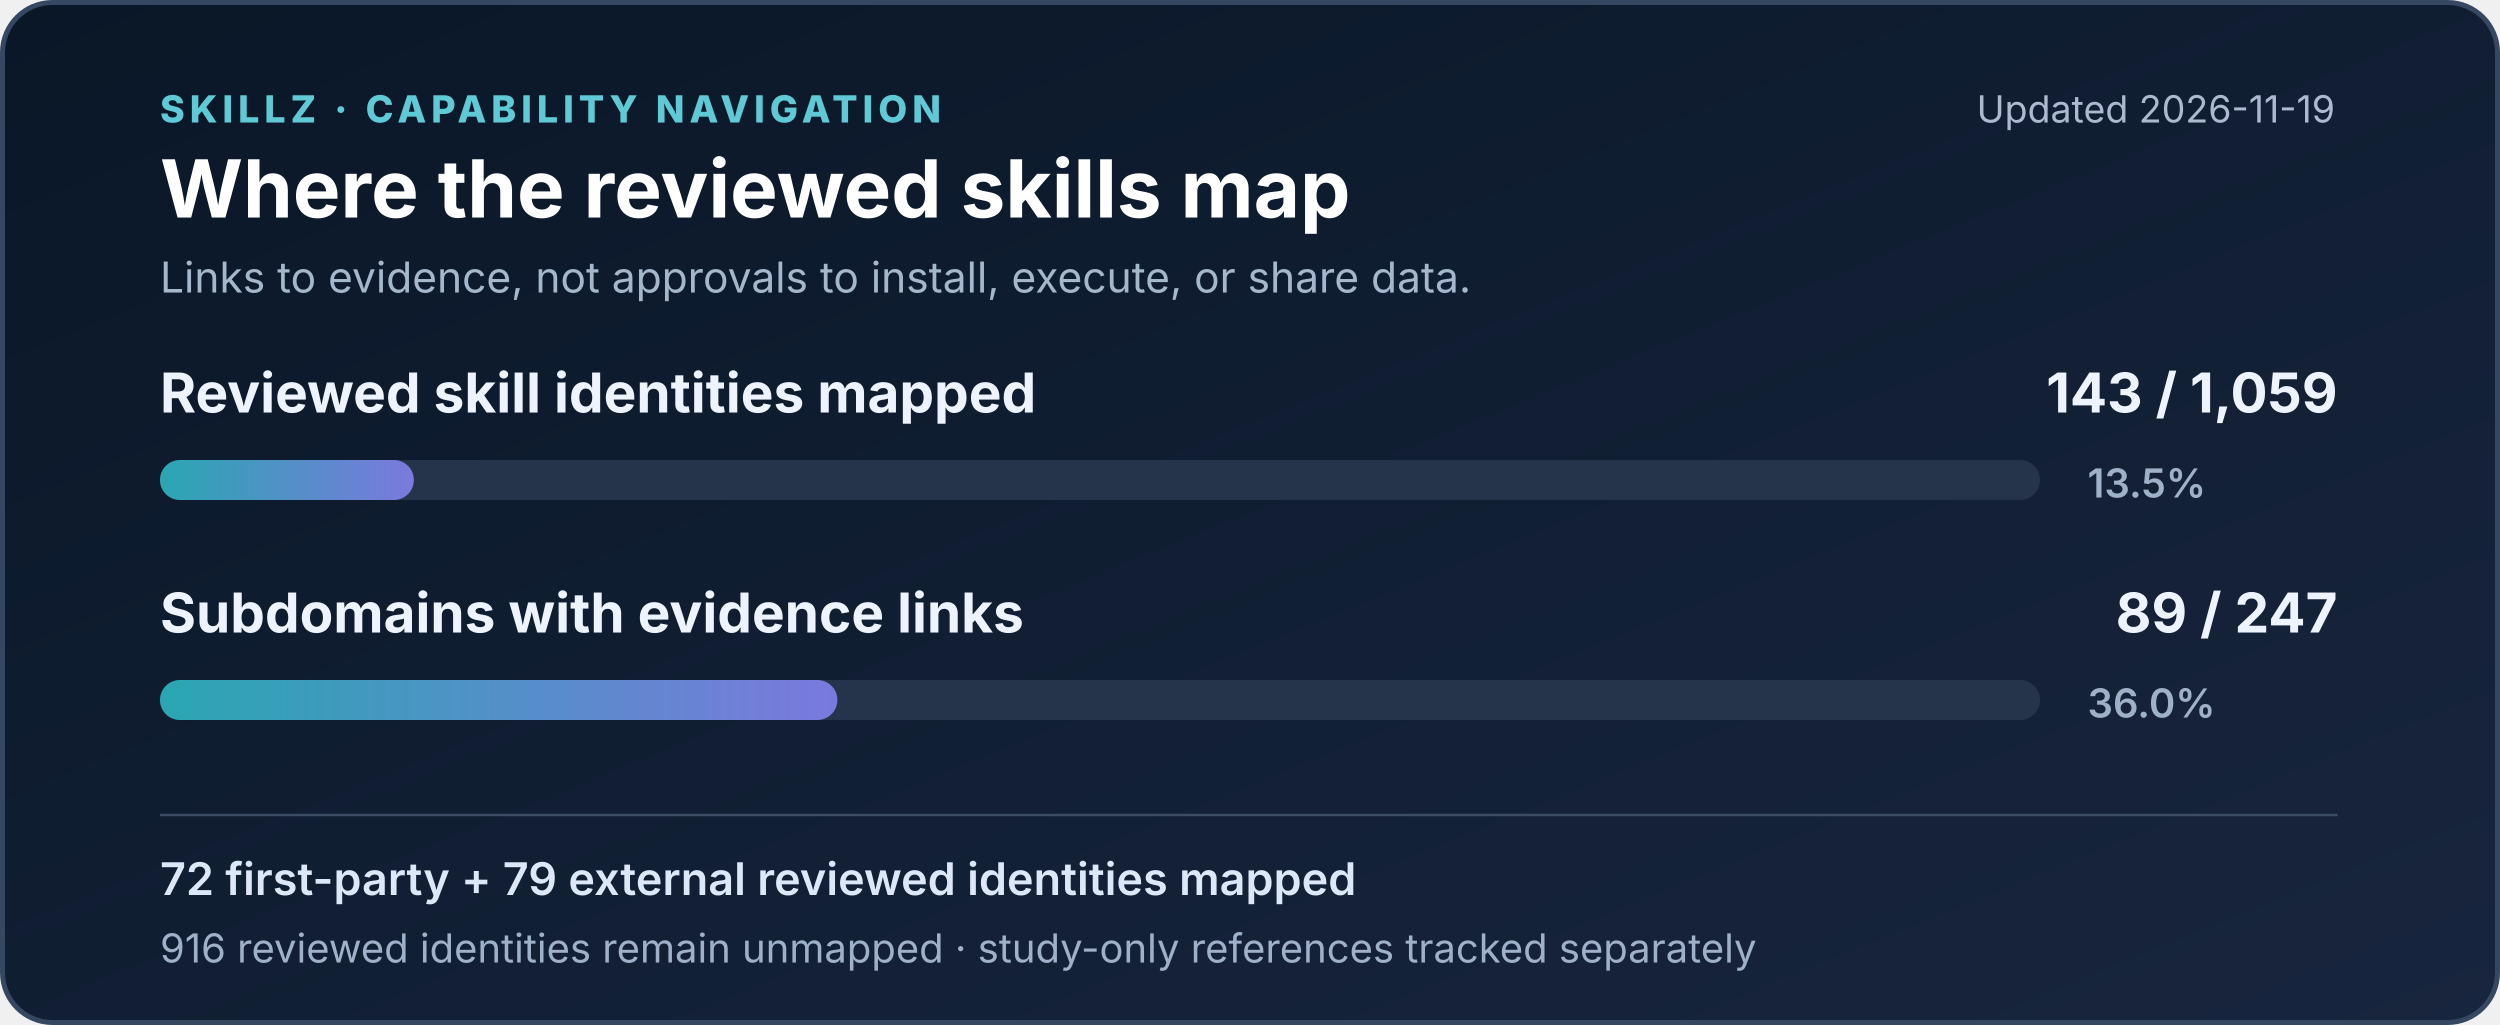
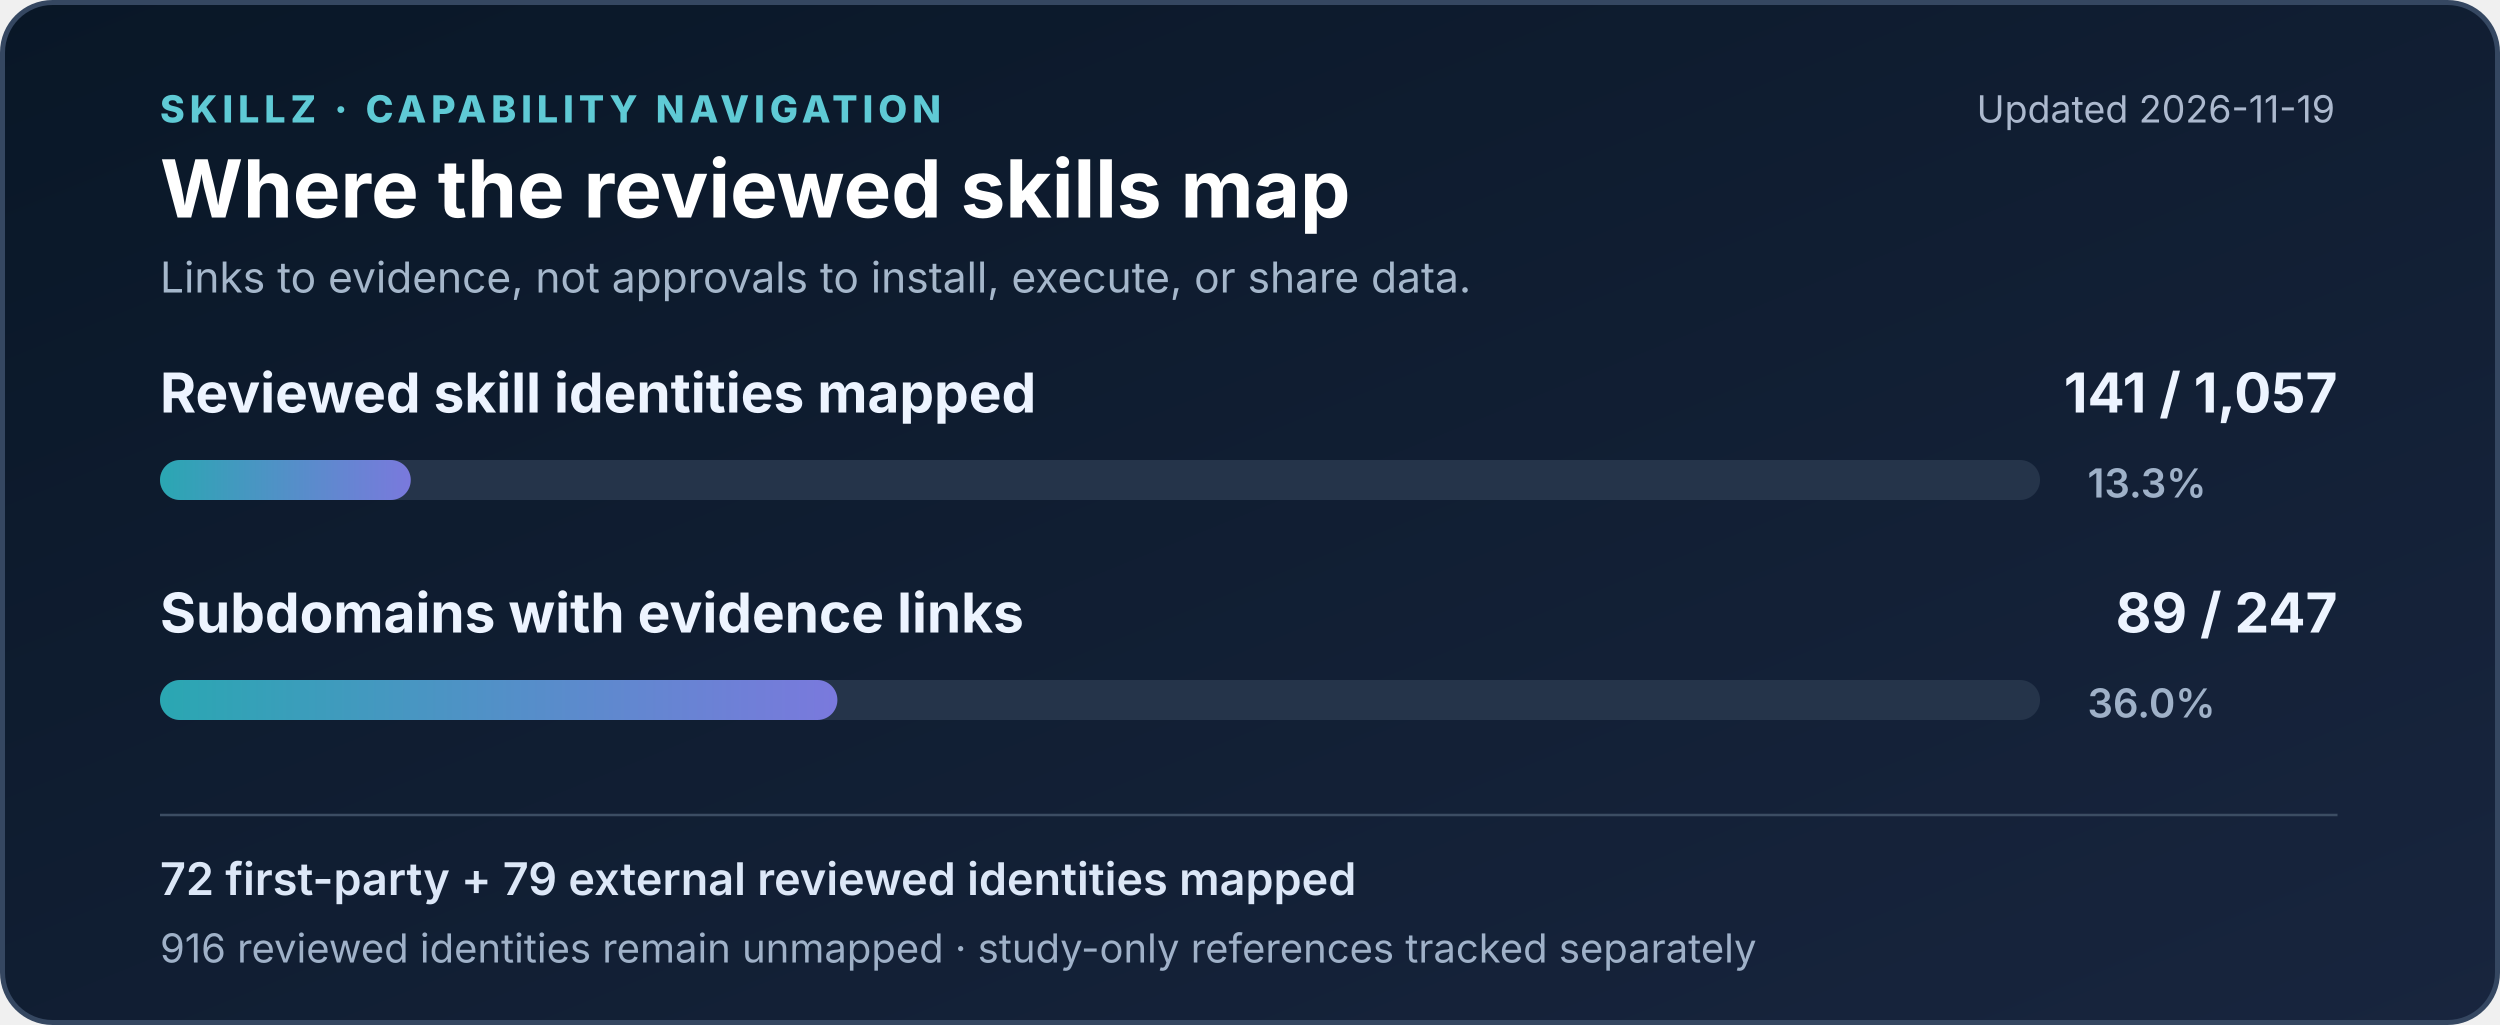
<svg xmlns="http://www.w3.org/2000/svg" width="1000" height="410" viewBox="0 0 1000 410" role="img" aria-labelledby="chartTitle chartDesc">
  <defs>
    <linearGradient id="bg" x1="0" y1="0" x2="1" y2="1">
      <stop stop-color="#091727" />
      <stop offset="1" stop-color="#18253e" />
    </linearGradient>
    <linearGradient id="routeFill" x1="0" y1="0" x2="1" y2="0">
      <stop stop-color="#2aa7b2" />
      <stop offset="1" stop-color="#7a79dd" />
    </linearGradient>
  </defs>
  <rect x="1" y="1" width="998" height="408" rx="20" fill="url(#bg)" stroke="#354761" stroke-width="2" />
  <text x="64" y="49" fill="#5fcad5" font-family="Inter,Segoe UI,Arial,sans-serif" font-size="15" letter-spacing="2" font-weight="800">SKILLZ · CAPABILITY NAVIGATION</text>
  <text x="64" y="87" fill="#ffffff" font-family="Inter,Segoe UI,Arial,sans-serif" font-size="32" font-weight="750">Where the reviewed skills map</text>
  <text x="934" y="49" fill="#acb9ce" font-family="Inter,Segoe UI,Arial,sans-serif" font-size="15" text-anchor="end">Updated 2026-11-19</text>
  <text x="64" y="117" fill="#a5b7cb" font-family="Inter,Segoe UI,Arial,sans-serif" font-size="17">Links to evidence, not approvals to install, execute, or share data.</text>
  <text x="64" y="165" fill="#edf4ff" font-family="Inter,Segoe UI,Arial,sans-serif" font-size="22" font-weight="650">Reviewed skill identities mapped</text>
-   <text x="935" y="165" fill="#edf4ff" font-family="Inter,Segoe UI,Arial,sans-serif" font-size="22" text-anchor="end" font-weight="700">143 / 1,059</text>
+   <text x="935" y="165" fill="#edf4ff" font-family="Inter,Segoe UI,Arial,sans-serif" font-size="22" text-anchor="end" font-weight="700">141 / 1,057</text>
  <rect x="64" y="184" width="752" height="16" rx="8" fill="#25344a" />
-   <rect x="64" y="184" width="101.54" height="16" rx="8" fill="url(#routeFill)" />
-   <text x="835" y="199" fill="#9fb1c8" font-family="Inter,Segoe UI,Arial,sans-serif" font-size="16" font-weight="600">13.5%</text>
+   <rect x="64" y="184" width="100.31" height="16" rx="8" fill="url(#routeFill)" />
+   <text x="835" y="199" fill="#9fb1c8" font-family="Inter,Segoe UI,Arial,sans-serif" font-size="16" font-weight="600">13.3%</text>
  <text x="64" y="253" fill="#edf4ff" font-family="Inter,Segoe UI,Arial,sans-serif" font-size="22" font-weight="650">Subdomains with evidence links</text>
  <text x="935" y="253" fill="#edf4ff" font-family="Inter,Segoe UI,Arial,sans-serif" font-size="22" text-anchor="end" font-weight="700">89 / 247</text>
  <rect x="64" y="272" width="752" height="16" rx="8" fill="#25344a" />
  <rect x="64" y="272" width="270.96" height="16" rx="8" fill="url(#routeFill)" />
  <text x="835" y="287" fill="#9fb1c8" font-family="Inter,Segoe UI,Arial,sans-serif" font-size="16" font-weight="600">36.0%</text>
  <line x1="64" y1="326" x2="935" y2="326" stroke="#3c4d63" />
  <text x="64" y="358" fill="#dce7f7" font-family="Inter,Segoe UI,Arial,sans-serif" font-size="18" font-weight="600">72 first-party + 79 external reviewed identities mapped</text>
  <text x="64" y="385" fill="#9fb1c8" font-family="Inter,Segoe UI,Arial,sans-serif" font-size="16">916 reviewed identities remain unmapped · study-only references tracked separately</text>
</svg>
